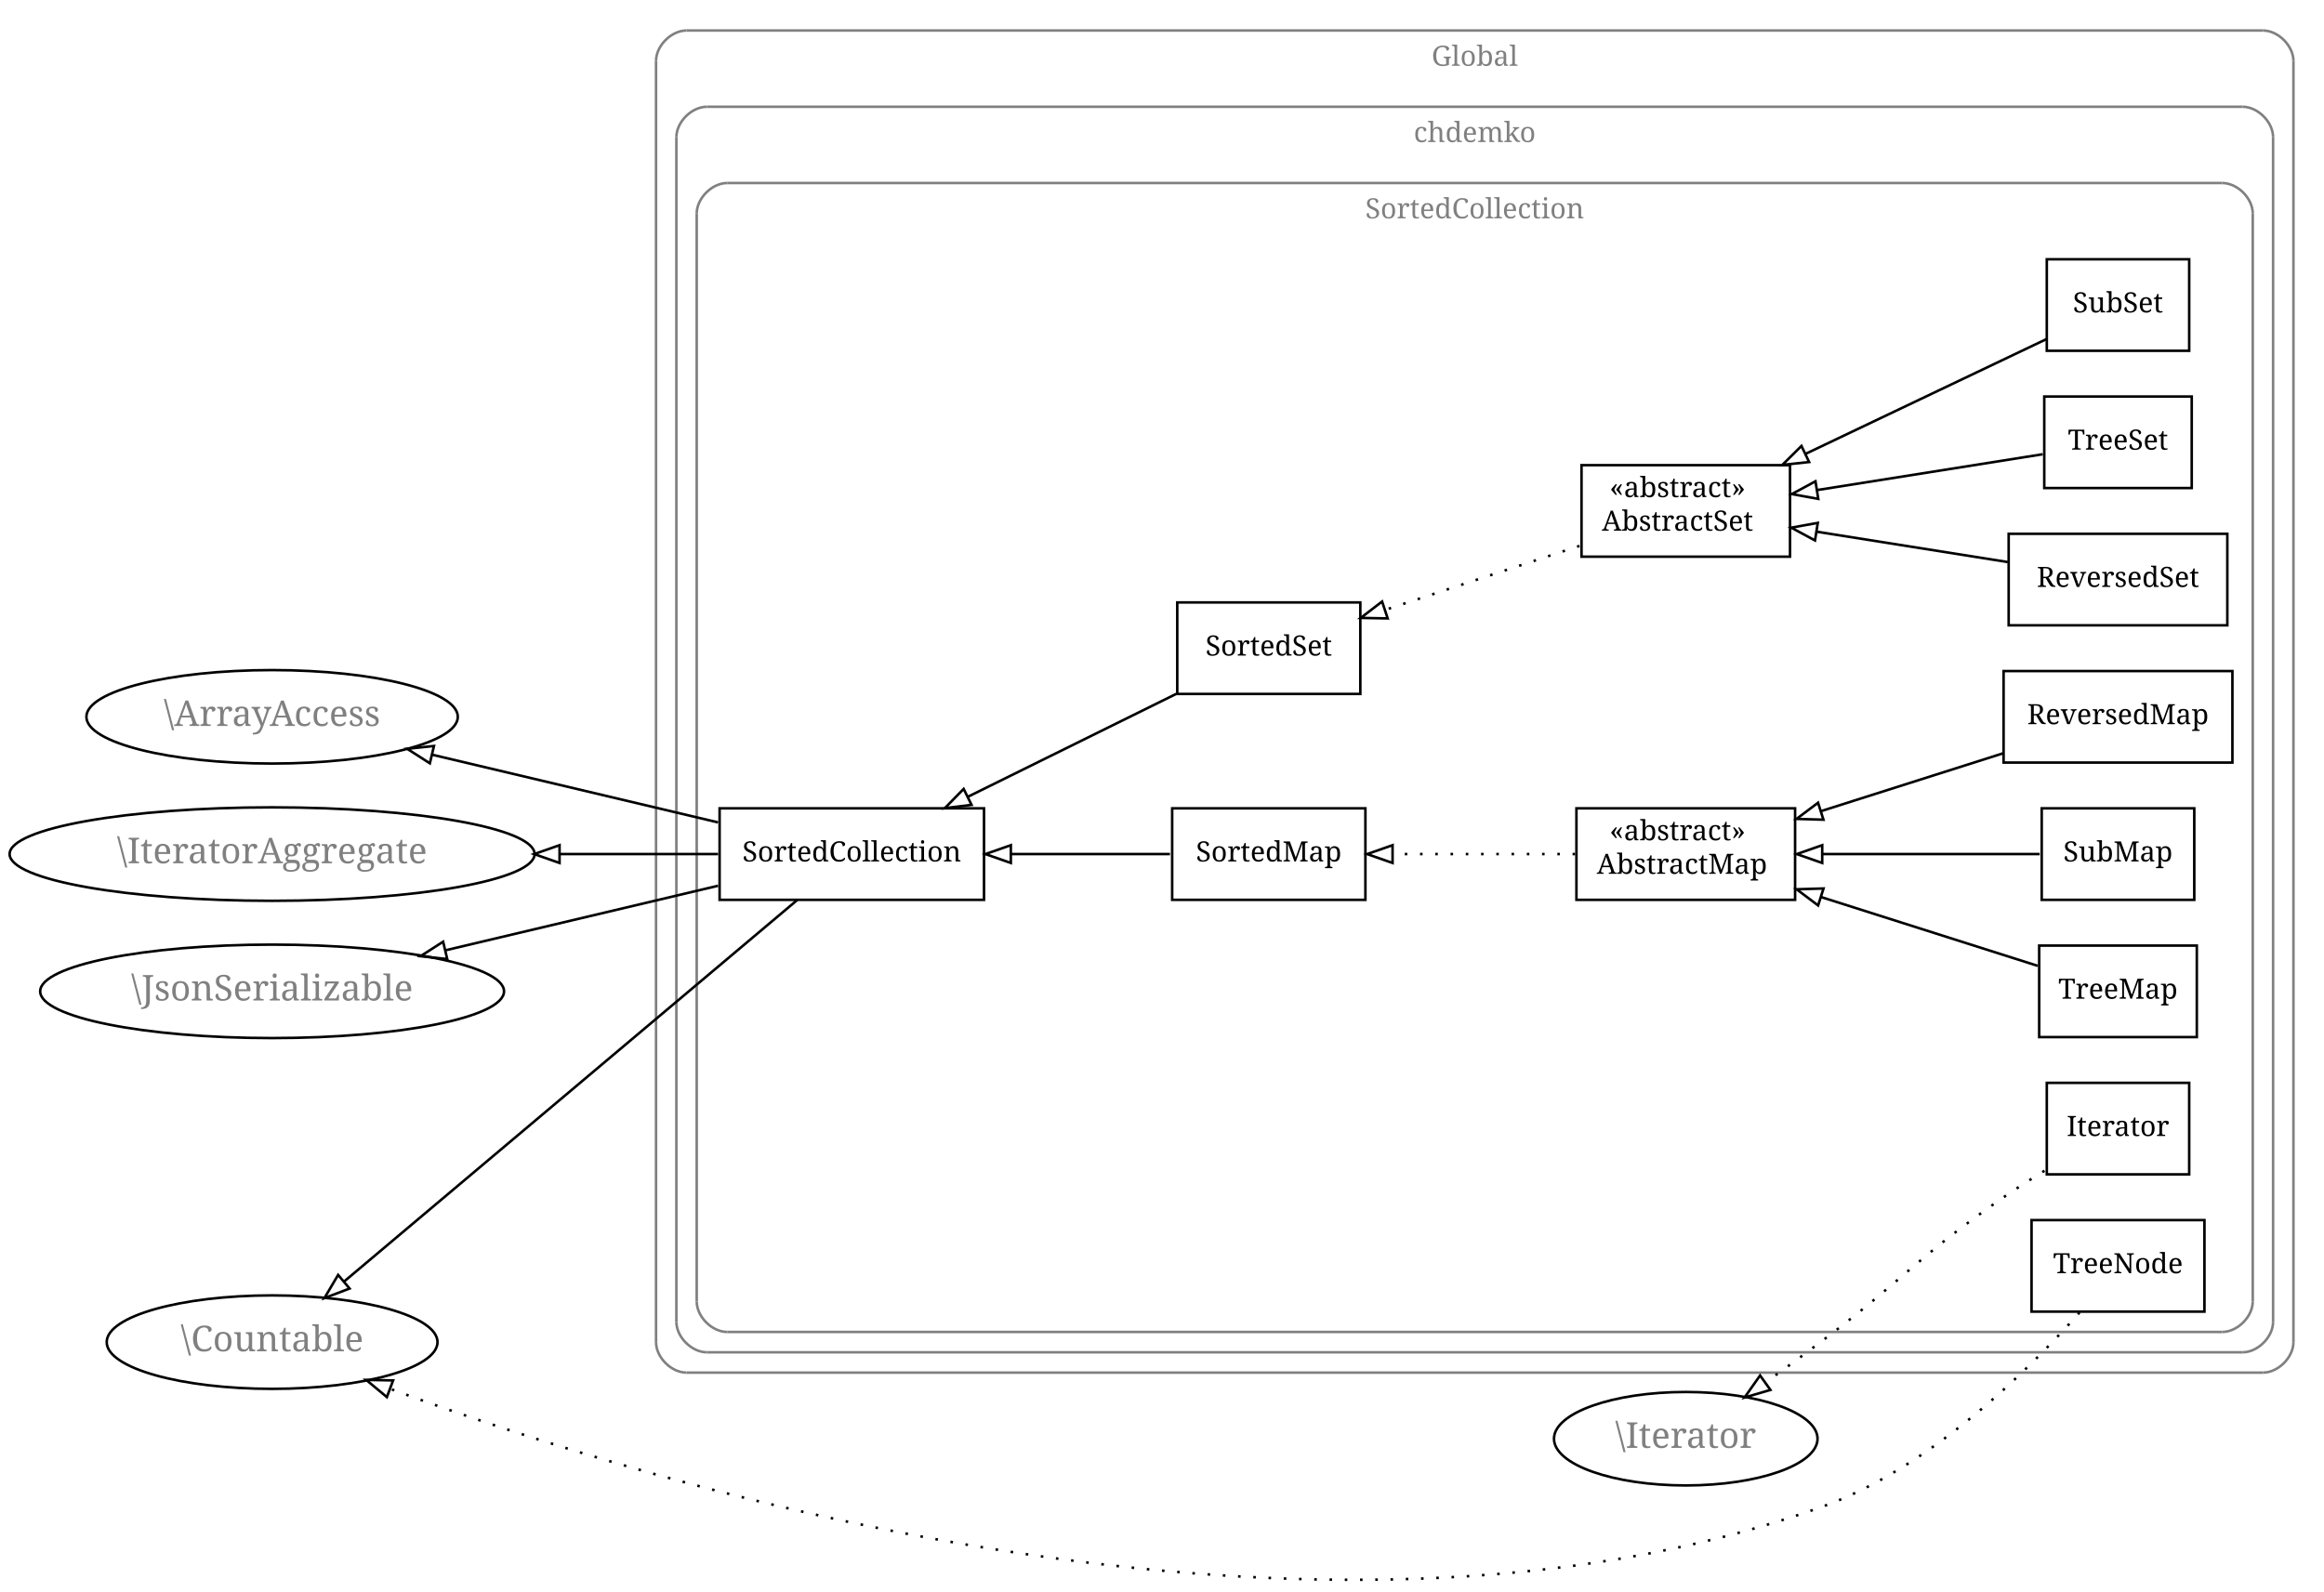
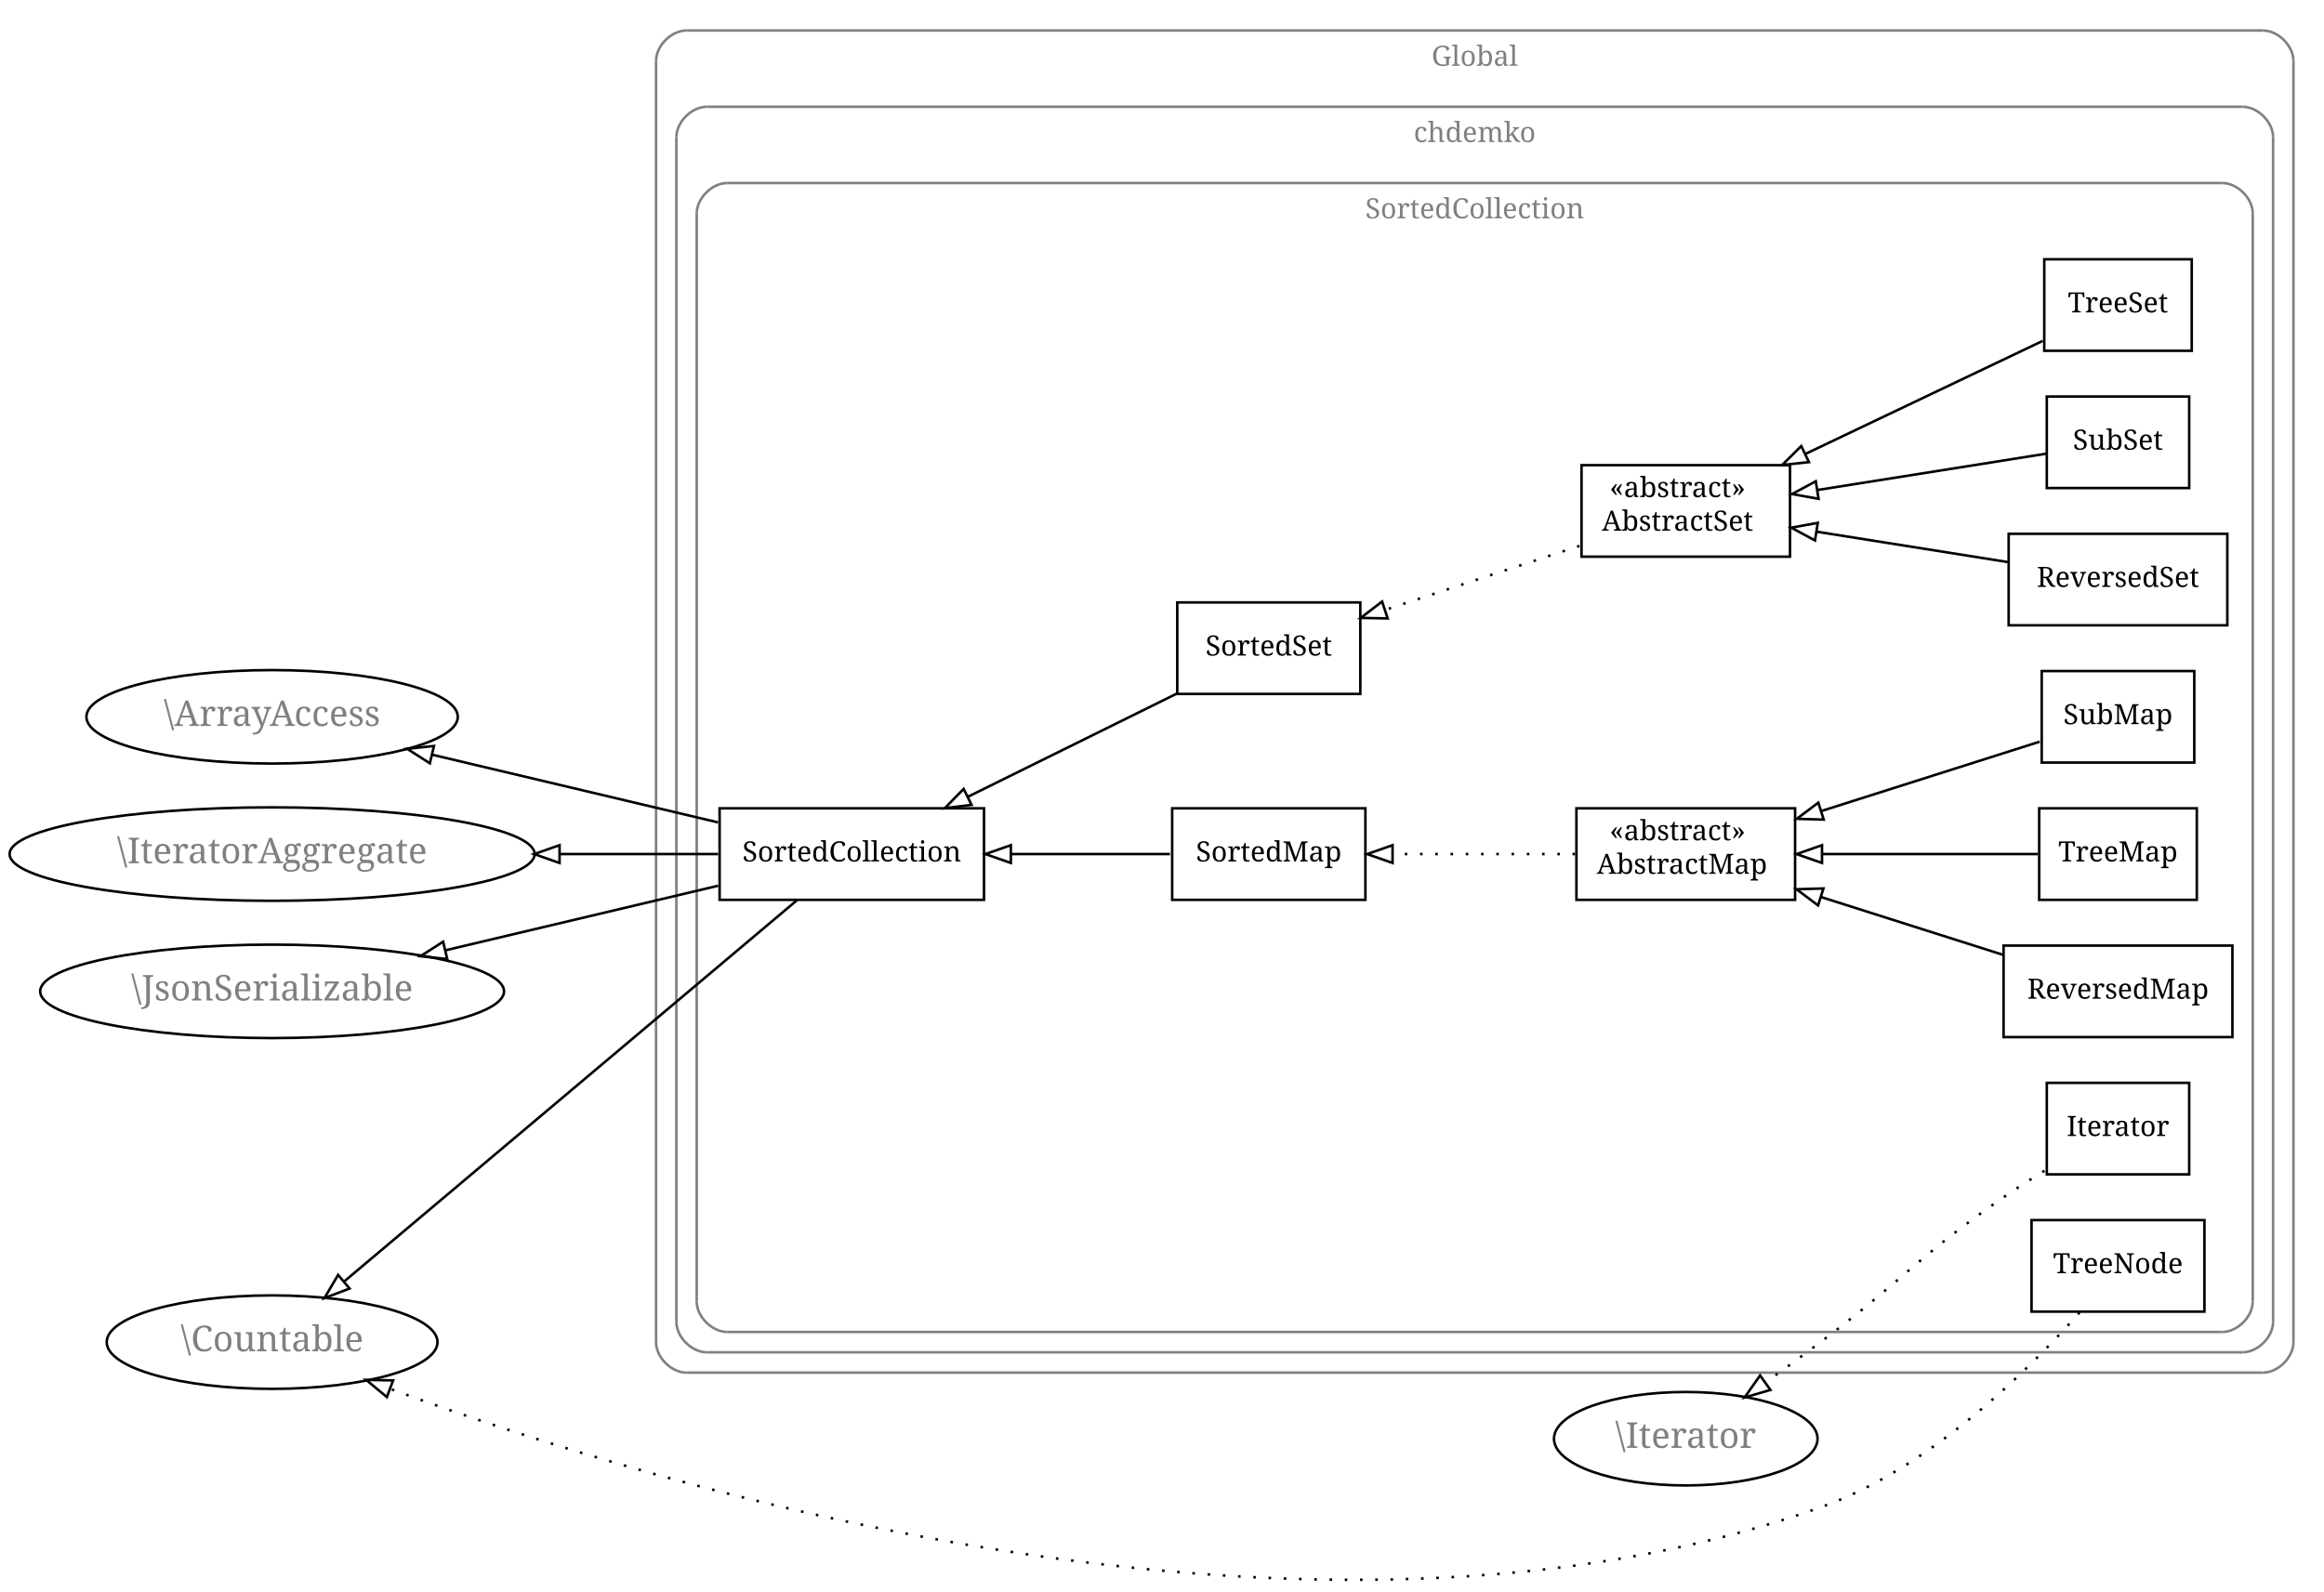
<svg xmlns="http://www.w3.org/2000/svg" width="914pt" height="626pt" viewBox="0.00 0.00 914.00 626.03">
  <g id="graph1" class="graph" transform="scale(1 1) rotate(0) translate(4 622.034)">
    <polygon fill="white" stroke="white" points="-4,5 -4,-622.034 911,-622.034 911,5 -4,5" />
    <g id="graph2" class="cluster">
      <polyline fill="none" stroke="gray" points="266,-82.034 886,-82.034 " />
      <path fill="none" stroke="gray" d="M886,-82.034C892,-82.034 898,-88.034 898,-94.034" />
      <polyline fill="none" stroke="gray" points="898,-94.034 898,-598.034 " />
      <path fill="none" stroke="gray" d="M898,-598.034C898,-604.034 892,-610.034 886,-610.034" />
      <polyline fill="none" stroke="gray" points="886,-610.034 266,-610.034 " />
      <path fill="none" stroke="gray" d="M266,-610.034C260,-610.034 254,-604.034 254,-598.034" />
      <polyline fill="none" stroke="gray" points="254,-598.034 254,-94.034 " />
      <path fill="none" stroke="gray" d="M254,-94.034C254,-88.034 260,-82.034 266,-82.034" />
      <text text-anchor="middle" x="576" y="-596.134" font-family="Times Roman,serif" font-size="11.00" fill="gray">Global</text>
    </g>
    <g id="graph3" class="cluster">
      <polyline fill="none" stroke="gray" points="274,-90.034 878,-90.034 " />
      <path fill="none" stroke="gray" d="M878,-90.034C884,-90.034 890,-96.034 890,-102.034" />
      <polyline fill="none" stroke="gray" points="890,-102.034 890,-568.034 " />
      <path fill="none" stroke="gray" d="M890,-568.034C890,-574.034 884,-580.034 878,-580.034" />
      <polyline fill="none" stroke="gray" points="878,-580.034 274,-580.034 " />
      <path fill="none" stroke="gray" d="M274,-580.034C268,-580.034 262,-574.034 262,-568.034" />
      <polyline fill="none" stroke="gray" points="262,-568.034 262,-102.034 " />
      <path fill="none" stroke="gray" d="M262,-102.034C262,-96.034 268,-90.034 274,-90.034" />
      <text text-anchor="middle" x="576" y="-566.134" font-family="Times Roman,serif" font-size="11.00" fill="gray">chdemko</text>
    </g>
    <g id="graph4" class="cluster">
      <polyline fill="none" stroke="gray" points="282,-98.034 870,-98.034 " />
      <path fill="none" stroke="gray" d="M870,-98.034C876,-98.034 882,-104.034 882,-110.034" />
      <polyline fill="none" stroke="gray" points="882,-110.034 882,-538.034 " />
      <path fill="none" stroke="gray" d="M882,-538.034C882,-544.034 876,-550.034 870,-550.034" />
      <polyline fill="none" stroke="gray" points="870,-550.034 282,-550.034 " />
      <path fill="none" stroke="gray" d="M282,-550.034C276,-550.034 270,-544.034 270,-538.034" />
      <polyline fill="none" stroke="gray" points="270,-538.034 270,-110.034 " />
      <path fill="none" stroke="gray" d="M270,-110.034C270,-104.034 276,-98.034 282,-98.034" />
      <text text-anchor="middle" x="576" y="-536.134" font-family="Times Roman,serif" font-size="11.00" fill="gray">SortedCollection</text>
    </g>
    <g id="node4" class="node">
-       <polygon fill="none" stroke="black" points="857,-520.034 801,-520.034 801,-484.034 857,-484.034 857,-520.034" />
-       <text text-anchor="middle" x="829" y="-499.134" font-family="Times Roman,serif" font-size="11.00">SubSet</text>
+       <polygon fill="none" stroke="black" points="858,-520.034 800,-520.034 800,-484.034 858,-484.034 858,-520.034" />
+       <text text-anchor="middle" x="829" y="-499.134" font-family="Times Roman,serif" font-size="11.00">TreeSet</text>
    </g>
-     <g id="node5" class="node">
+     <g id="node8" class="node">
      <polygon fill="none" stroke="black" points="700,-439.034 618,-439.034 618,-403.034 700,-403.034 700,-439.034" />
      <text text-anchor="start" x="629" y="-426.468" font-family="Times Roman,serif" font-size="11.00">«abstract»</text>
      <text text-anchor="start" x="626" y="-413.268" font-family="Times Roman,serif" font-size="11.00">AbstractSet</text>
    </g>
    <g id="edge5" class="edge">
-       <path fill="none" stroke="black" d="M800.928,-488.659C775.203,-476.401 736.603,-458.01 706.149,-443.499" />
-       <polygon fill="none" stroke="black" points="707.516,-440.274 696.983,-439.132 704.505,-446.593 707.516,-440.274" />
+       <path fill="none" stroke="black" d="M799.388,-487.925C773.722,-475.696 736.123,-457.781 706.294,-443.568" />
+       <polygon fill="none" stroke="black" points="707.44,-440.237 696.907,-439.096 704.429,-446.557 707.44,-440.237" />
    </g>
-     <g id="node14" class="node">
-       <polygon fill="none" stroke="black" points="531,-385.034 459,-385.034 459,-349.034 531,-349.034 531,-385.034" />
-       <text text-anchor="middle" x="495" y="-364.134" font-family="Times Roman,serif" font-size="11.00">SortedSet</text>
-     </g>
-     <g id="edge7" class="edge">
-       <path fill="none" stroke="black" stroke-dasharray="1,5" d="M617.192,-407.268C593.837,-399.578 564.704,-389.985 540.743,-382.096" />
-       <polygon fill="none" stroke="black" points="541.755,-378.744 531.162,-378.941 539.565,-385.393 541.755,-378.744" />
-     </g>
-     <g id="node6" class="node">
+     <g id="node5" class="node">
      <polygon fill="none" stroke="black" points="857,-196.034 801,-196.034 801,-160.034 857,-160.034 857,-196.034" />
      <text text-anchor="middle" x="829" y="-175.134" font-family="Times Roman,serif" font-size="11.00">Iterator</text>
    </g>
-     <g id="node20" class="node">
+     <g id="node19" class="node">
      <ellipse fill="none" stroke="black" cx="659" cy="-56.034" rx="51.828" ry="18.385" />
      <text text-anchor="middle" x="659" y="-52.434" font-family="Times Roman,serif" font-size="14.00" fill="gray">\Iterator</text>
    </g>
-     <g id="edge9" class="edge">
+     <g id="edge7" class="edge">
      <path fill="none" stroke="black" stroke-dasharray="1,5" d="M800.083,-161.439C794.659,-158.115 789.096,-154.558 784,-151.034 750.431,-127.82 744.594,-118.599 712,-94.034 705.046,-88.793 697.487,-83.272 690.314,-78.112" />
      <polygon fill="none" stroke="black" points="692.301,-75.229 682.131,-72.258 688.228,-80.922 692.301,-75.229" />
    </g>
-     <g id="node7" class="node">
-       <polygon fill="none" stroke="black" points="874,-358.034 784,-358.034 784,-322.034 874,-322.034 874,-358.034" />
-       <text text-anchor="middle" x="829" y="-337.134" font-family="Times Roman,serif" font-size="11.00">ReversedMap</text>
+     <g id="node6" class="node">
+       <polygon fill="none" stroke="black" points="859,-358.034 799,-358.034 799,-322.034 859,-322.034 859,-358.034" />
+       <text text-anchor="middle" x="829" y="-337.134" font-family="Times Roman,serif" font-size="11.00">SubMap</text>
    </g>
-     <g id="node12" class="node">
+     <g id="node11" class="node">
      <polygon fill="none" stroke="black" points="702,-304.034 616,-304.034 616,-268.034 702,-268.034 702,-304.034" />
      <text text-anchor="start" x="629" y="-291.468" font-family="Times Roman,serif" font-size="11.00">«abstract»</text>
      <text text-anchor="start" x="624" y="-278.268" font-family="Times Roman,serif" font-size="11.00">AbstractMap</text>
    </g>
+     <g id="edge9" class="edge">
+       <path fill="none" stroke="black" d="M798.214,-330.255C774.334,-322.67 740.657,-311.972 712.407,-302.999" />
+       <polygon fill="none" stroke="black" points="713.257,-299.596 702.666,-299.905 711.137,-306.268 713.257,-299.596" />
+     </g>
+     <g id="node7" class="node">
+       <polygon fill="none" stroke="black" points="857,-466.034 801,-466.034 801,-430.034 857,-430.034 857,-466.034" />
+       <text text-anchor="middle" x="829" y="-445.134" font-family="Times Roman,serif" font-size="11.00">SubSet</text>
+     </g>
    <g id="edge11" class="edge">
-       <path fill="none" stroke="black" d="M783.889,-325.705C761.855,-318.706 735.197,-310.238 712.177,-302.926" />
-       <polygon fill="none" stroke="black" points="713.149,-299.562 702.558,-299.87 711.03,-306.234 713.149,-299.562" />
+       <path fill="none" stroke="black" d="M800.928,-443.576C776.548,-439.704 740.604,-433.995 710.99,-429.291" />
+       <polygon fill="none" stroke="black" points="711.233,-425.786 700.808,-427.674 710.135,-432.7 711.233,-425.786" />
    </g>
-     <g id="node8" class="node">
-       <polygon fill="none" stroke="black" points="858,-466.034 800,-466.034 800,-430.034 858,-430.034 858,-466.034" />
-       <text text-anchor="middle" x="829" y="-445.134" font-family="Times Roman,serif" font-size="11.00">TreeSet</text>
+     <g id="node16" class="node">
+       <polygon fill="none" stroke="black" points="531,-385.034 459,-385.034 459,-349.034 531,-349.034 531,-385.034" />
+       <text text-anchor="middle" x="495" y="-364.134" font-family="Times Roman,serif" font-size="11.00">SortedSet</text>
    </g>
    <g id="edge13" class="edge">
-       <path fill="none" stroke="black" d="M799.388,-443.331C774.966,-439.452 739.738,-433.857 710.681,-429.242" />
-       <polygon fill="none" stroke="black" points="711.114,-425.767 700.689,-427.655 710.016,-432.681 711.114,-425.767" />
+       <path fill="none" stroke="black" stroke-dasharray="1,5" d="M617.192,-407.268C593.837,-399.578 564.704,-389.985 540.743,-382.096" />
+       <polygon fill="none" stroke="black" points="541.755,-378.744 531.162,-378.941 539.565,-385.393 541.755,-378.744" />
    </g>
    <g id="node9" class="node">
+       <polygon fill="none" stroke="black" points="860,-304.034 798,-304.034 798,-268.034 860,-268.034 860,-304.034" />
+       <text text-anchor="middle" x="829" y="-283.134" font-family="Times Roman,serif" font-size="11.00">TreeMap</text>
+     </g>
+     <g id="edge15" class="edge">
+       <path fill="none" stroke="black" d="M797.423,-286.034C773.649,-286.034 740.498,-286.034 712.598,-286.034" />
+       <polygon fill="none" stroke="black" points="712.584,-282.534 702.584,-286.034 712.584,-289.534 712.584,-282.534" />
+     </g>
+     <g id="node10" class="node">
+       <polygon fill="none" stroke="black" points="874,-250.034 784,-250.034 784,-214.034 874,-214.034 874,-250.034" />
+       <text text-anchor="middle" x="829" y="-229.134" font-family="Times Roman,serif" font-size="11.00">ReversedMap</text>
+     </g>
+     <g id="edge17" class="edge">
+       <path fill="none" stroke="black" d="M783.889,-246.363C761.855,-253.362 735.197,-261.831 712.177,-269.143" />
+       <polygon fill="none" stroke="black" points="711.03,-265.835 702.558,-272.198 713.149,-272.506 711.03,-265.835" />
+     </g>
+     <g id="node15" class="node">
+       <polygon fill="none" stroke="black" points="533,-304.034 457,-304.034 457,-268.034 533,-268.034 533,-304.034" />
+       <text text-anchor="middle" x="495" y="-283.134" font-family="Times Roman,serif" font-size="11.00">SortedMap</text>
+     </g>
+     <g id="edge19" class="edge">
+       <path fill="none" stroke="black" stroke-dasharray="1,5" d="M615.482,-286.034C593.428,-286.034 566.571,-286.034 543.815,-286.034" />
+       <polygon fill="none" stroke="black" points="543.681,-282.534 533.681,-286.034 543.681,-289.534 543.681,-282.534" />
+     </g>
+     <g id="node12" class="node">
      <polygon fill="none" stroke="black" points="872,-412.034 786,-412.034 786,-376.034 872,-376.034 872,-412.034" />
      <text text-anchor="middle" x="829" y="-391.134" font-family="Times Roman,serif" font-size="11.00">ReversedSet</text>
    </g>
-     <g id="edge15" class="edge">
+     <g id="edge21" class="edge">
      <path fill="none" stroke="black" d="M785.662,-400.917C762.766,-404.554 734.511,-409.041 710.502,-412.854" />
      <polygon fill="none" stroke="black" points="709.827,-409.418 700.5,-414.443 710.925,-416.331 709.827,-409.418" />
    </g>
-     <g id="node10" class="node">
+     <g id="node13" class="node">
      <polygon fill="none" stroke="black" points="863,-142.034 795,-142.034 795,-106.034 863,-106.034 863,-142.034" />
      <text text-anchor="middle" x="829" y="-121.134" font-family="Times Roman,serif" font-size="11.00">TreeNode</text>
    </g>
-     <g id="node25" class="node">
+     <g id="node28" class="node">
      <ellipse fill="none" stroke="black" cx="103" cy="-94.034" rx="65.054" ry="18.385" />
      <text text-anchor="middle" x="103" y="-90.434" font-family="Times Roman,serif" font-size="14.00" fill="gray">\Countable</text>
    </g>
-     <g id="edge17" class="edge">
+     <g id="edge23" class="edge">
      <path fill="none" stroke="black" stroke-dasharray="1,5" d="M813.884,-105.724C793.538,-82.676 754.906,-44.26 712,-29.034 512.024,41.929 253.747,-37.245 149.588,-75.603" />
      <polygon fill="none" stroke="black" points="148.142,-72.406 139.996,-79.181 150.589,-78.965 148.142,-72.406" />
    </g>
-     <g id="node11" class="node">
-       <polygon fill="none" stroke="black" points="859,-304.034 799,-304.034 799,-268.034 859,-268.034 859,-304.034" />
-       <text text-anchor="middle" x="829" y="-283.134" font-family="Times Roman,serif" font-size="11.00">SubMap</text>
-     </g>
-     <g id="edge19" class="edge">
-       <path fill="none" stroke="black" d="M798.214,-286.034C774.439,-286.034 740.951,-286.034 712.778,-286.034" />
-       <polygon fill="none" stroke="black" points="712.666,-282.534 702.666,-286.034 712.666,-289.534 712.666,-282.534" />
-     </g>
-     <g id="node16" class="node">
-       <polygon fill="none" stroke="black" points="533,-304.034 457,-304.034 457,-268.034 533,-268.034 533,-304.034" />
-       <text text-anchor="middle" x="495" y="-283.134" font-family="Times Roman,serif" font-size="11.00">SortedMap</text>
-     </g>
-     <g id="edge21" class="edge">
-       <path fill="none" stroke="black" stroke-dasharray="1,5" d="M615.482,-286.034C593.428,-286.034 566.571,-286.034 543.815,-286.034" />
-       <polygon fill="none" stroke="black" points="543.681,-282.534 533.681,-286.034 543.681,-289.534 543.681,-282.534" />
-     </g>
-     <g id="node13" class="node">
-       <polygon fill="none" stroke="black" points="860,-250.034 798,-250.034 798,-214.034 860,-214.034 860,-250.034" />
-       <text text-anchor="middle" x="829" y="-229.134" font-family="Times Roman,serif" font-size="11.00">TreeMap</text>
-     </g>
-     <g id="edge23" class="edge">
-       <path fill="none" stroke="black" d="M797.423,-242.065C773.544,-249.65 740.207,-260.239 712.231,-269.125" />
-       <polygon fill="none" stroke="black" points="711.055,-265.827 702.584,-272.19 713.175,-272.498 711.055,-265.827" />
-     </g>
-     <g id="node15" class="node">
+     <g id="node14" class="node">
      <polygon fill="none" stroke="black" points="383,-304.034 279,-304.034 279,-268.034 383,-268.034 383,-304.034" />
      <text text-anchor="middle" x="331" y="-283.134" font-family="Times Roman,serif" font-size="11.00">SortedCollection</text>
    </g>
+     <g id="edge27" class="edge">
+       <path fill="none" stroke="black" d="M309.55,-267.971C268.243,-233.186 177.657,-156.903 131.401,-117.951" />
+       <polygon fill="none" stroke="black" points="133.472,-115.119 123.569,-111.355 128.963,-120.474 133.472,-115.119" />
+     </g>
+     <g id="node30" class="node">
+       <ellipse fill="none" stroke="black" cx="103" cy="-340.034" rx="73.039" ry="18.385" />
+       <text text-anchor="middle" x="103" y="-336.434" font-family="Times Roman,serif" font-size="14.00" fill="gray">\ArrayAccess</text>
+     </g>
    <g id="edge25" class="edge">
+       <path fill="none" stroke="black" d="M278.406,-298.491C244.867,-306.434 201.222,-316.771 165.859,-325.147" />
+       <polygon fill="none" stroke="black" points="165.043,-321.743 156.119,-327.453 166.657,-328.554 165.043,-321.743" />
+     </g>
+     <g id="node33" class="node">
+       <ellipse fill="none" stroke="black" cx="103" cy="-286.034" rx="103.238" ry="18.385" />
+       <text text-anchor="middle" x="103" y="-282.434" font-family="Times Roman,serif" font-size="14.00" fill="gray">\IteratorAggregate</text>
+     </g>
+     <g id="edge29" class="edge">
+       <path fill="none" stroke="black" d="M278.406,-286.034C259.703,-286.034 237.856,-286.034 216.055,-286.034" />
+       <polygon fill="none" stroke="black" points="216.054,-282.534 206.054,-286.034 216.054,-289.534 216.054,-282.534" />
+     </g>
+     <g id="node35" class="node">
+       <ellipse fill="none" stroke="black" cx="103" cy="-232.034" rx="91.217" ry="18.385" />
+       <text text-anchor="middle" x="103" y="-228.434" font-family="Times Roman,serif" font-size="14.00" fill="gray">\JsonSerializable</text>
+     </g>
+     <g id="edge31" class="edge">
+       <path fill="none" stroke="black" d="M278.406,-273.578C246.567,-266.037 205.619,-256.339 171.296,-248.209" />
+       <polygon fill="none" stroke="black" points="171.877,-244.75 161.34,-245.852 170.264,-251.562 171.877,-244.75" />
+     </g>
+     <g id="edge33" class="edge">
+       <path fill="none" stroke="black" d="M456.134,-286.034C437.494,-286.034 414.695,-286.034 393.69,-286.034" />
+       <polygon fill="none" stroke="black" points="393.548,-282.534 383.548,-286.034 393.548,-289.534 393.548,-282.534" />
+     </g>
+     <g id="edge35" class="edge">
      <path fill="none" stroke="black" d="M458.603,-349.058C434.482,-337.144 402.642,-321.418 376.802,-308.656" />
      <polygon fill="none" stroke="black" points="378.094,-305.391 367.578,-304.1 374.994,-311.667 378.094,-305.391" />
    </g>
-     <g id="edge29" class="edge">
-       <path fill="none" stroke="black" d="M309.55,-267.971C268.243,-233.186 177.657,-156.903 131.401,-117.951" />
-       <polygon fill="none" stroke="black" points="133.472,-115.119 123.569,-111.355 128.963,-120.474 133.472,-115.119" />
-     </g>
-     <g id="node31" class="node">
-       <ellipse fill="none" stroke="black" cx="103" cy="-340.034" rx="73.039" ry="18.385" />
-       <text text-anchor="middle" x="103" y="-336.434" font-family="Times Roman,serif" font-size="14.00" fill="gray">\ArrayAccess</text>
-     </g>
-     <g id="edge27" class="edge">
-       <path fill="none" stroke="black" d="M278.406,-298.491C244.867,-306.434 201.222,-316.771 165.859,-325.147" />
-       <polygon fill="none" stroke="black" points="165.043,-321.743 156.119,-327.453 166.657,-328.554 165.043,-321.743" />
-     </g>
-     <g id="node34" class="node">
-       <ellipse fill="none" stroke="black" cx="103" cy="-286.034" rx="103.238" ry="18.385" />
-       <text text-anchor="middle" x="103" y="-282.434" font-family="Times Roman,serif" font-size="14.00" fill="gray">\IteratorAggregate</text>
-     </g>
-     <g id="edge31" class="edge">
-       <path fill="none" stroke="black" d="M278.406,-286.034C259.703,-286.034 237.856,-286.034 216.055,-286.034" />
-       <polygon fill="none" stroke="black" points="216.054,-282.534 206.054,-286.034 216.054,-289.534 216.054,-282.534" />
-     </g>
-     <g id="node36" class="node">
-       <ellipse fill="none" stroke="black" cx="103" cy="-232.034" rx="91.217" ry="18.385" />
-       <text text-anchor="middle" x="103" y="-228.434" font-family="Times Roman,serif" font-size="14.00" fill="gray">\JsonSerializable</text>
-     </g>
-     <g id="edge33" class="edge">
-       <path fill="none" stroke="black" d="M278.406,-273.578C246.567,-266.037 205.619,-256.339 171.296,-248.209" />
-       <polygon fill="none" stroke="black" points="171.877,-244.75 161.34,-245.852 170.264,-251.562 171.877,-244.75" />
-     </g>
-     <g id="edge35" class="edge">
-       <path fill="none" stroke="black" d="M456.134,-286.034C437.494,-286.034 414.695,-286.034 393.69,-286.034" />
-       <polygon fill="none" stroke="black" points="393.548,-282.534 383.548,-286.034 393.548,-289.534 393.548,-282.534" />
-     </g>
  </g>
</svg>
